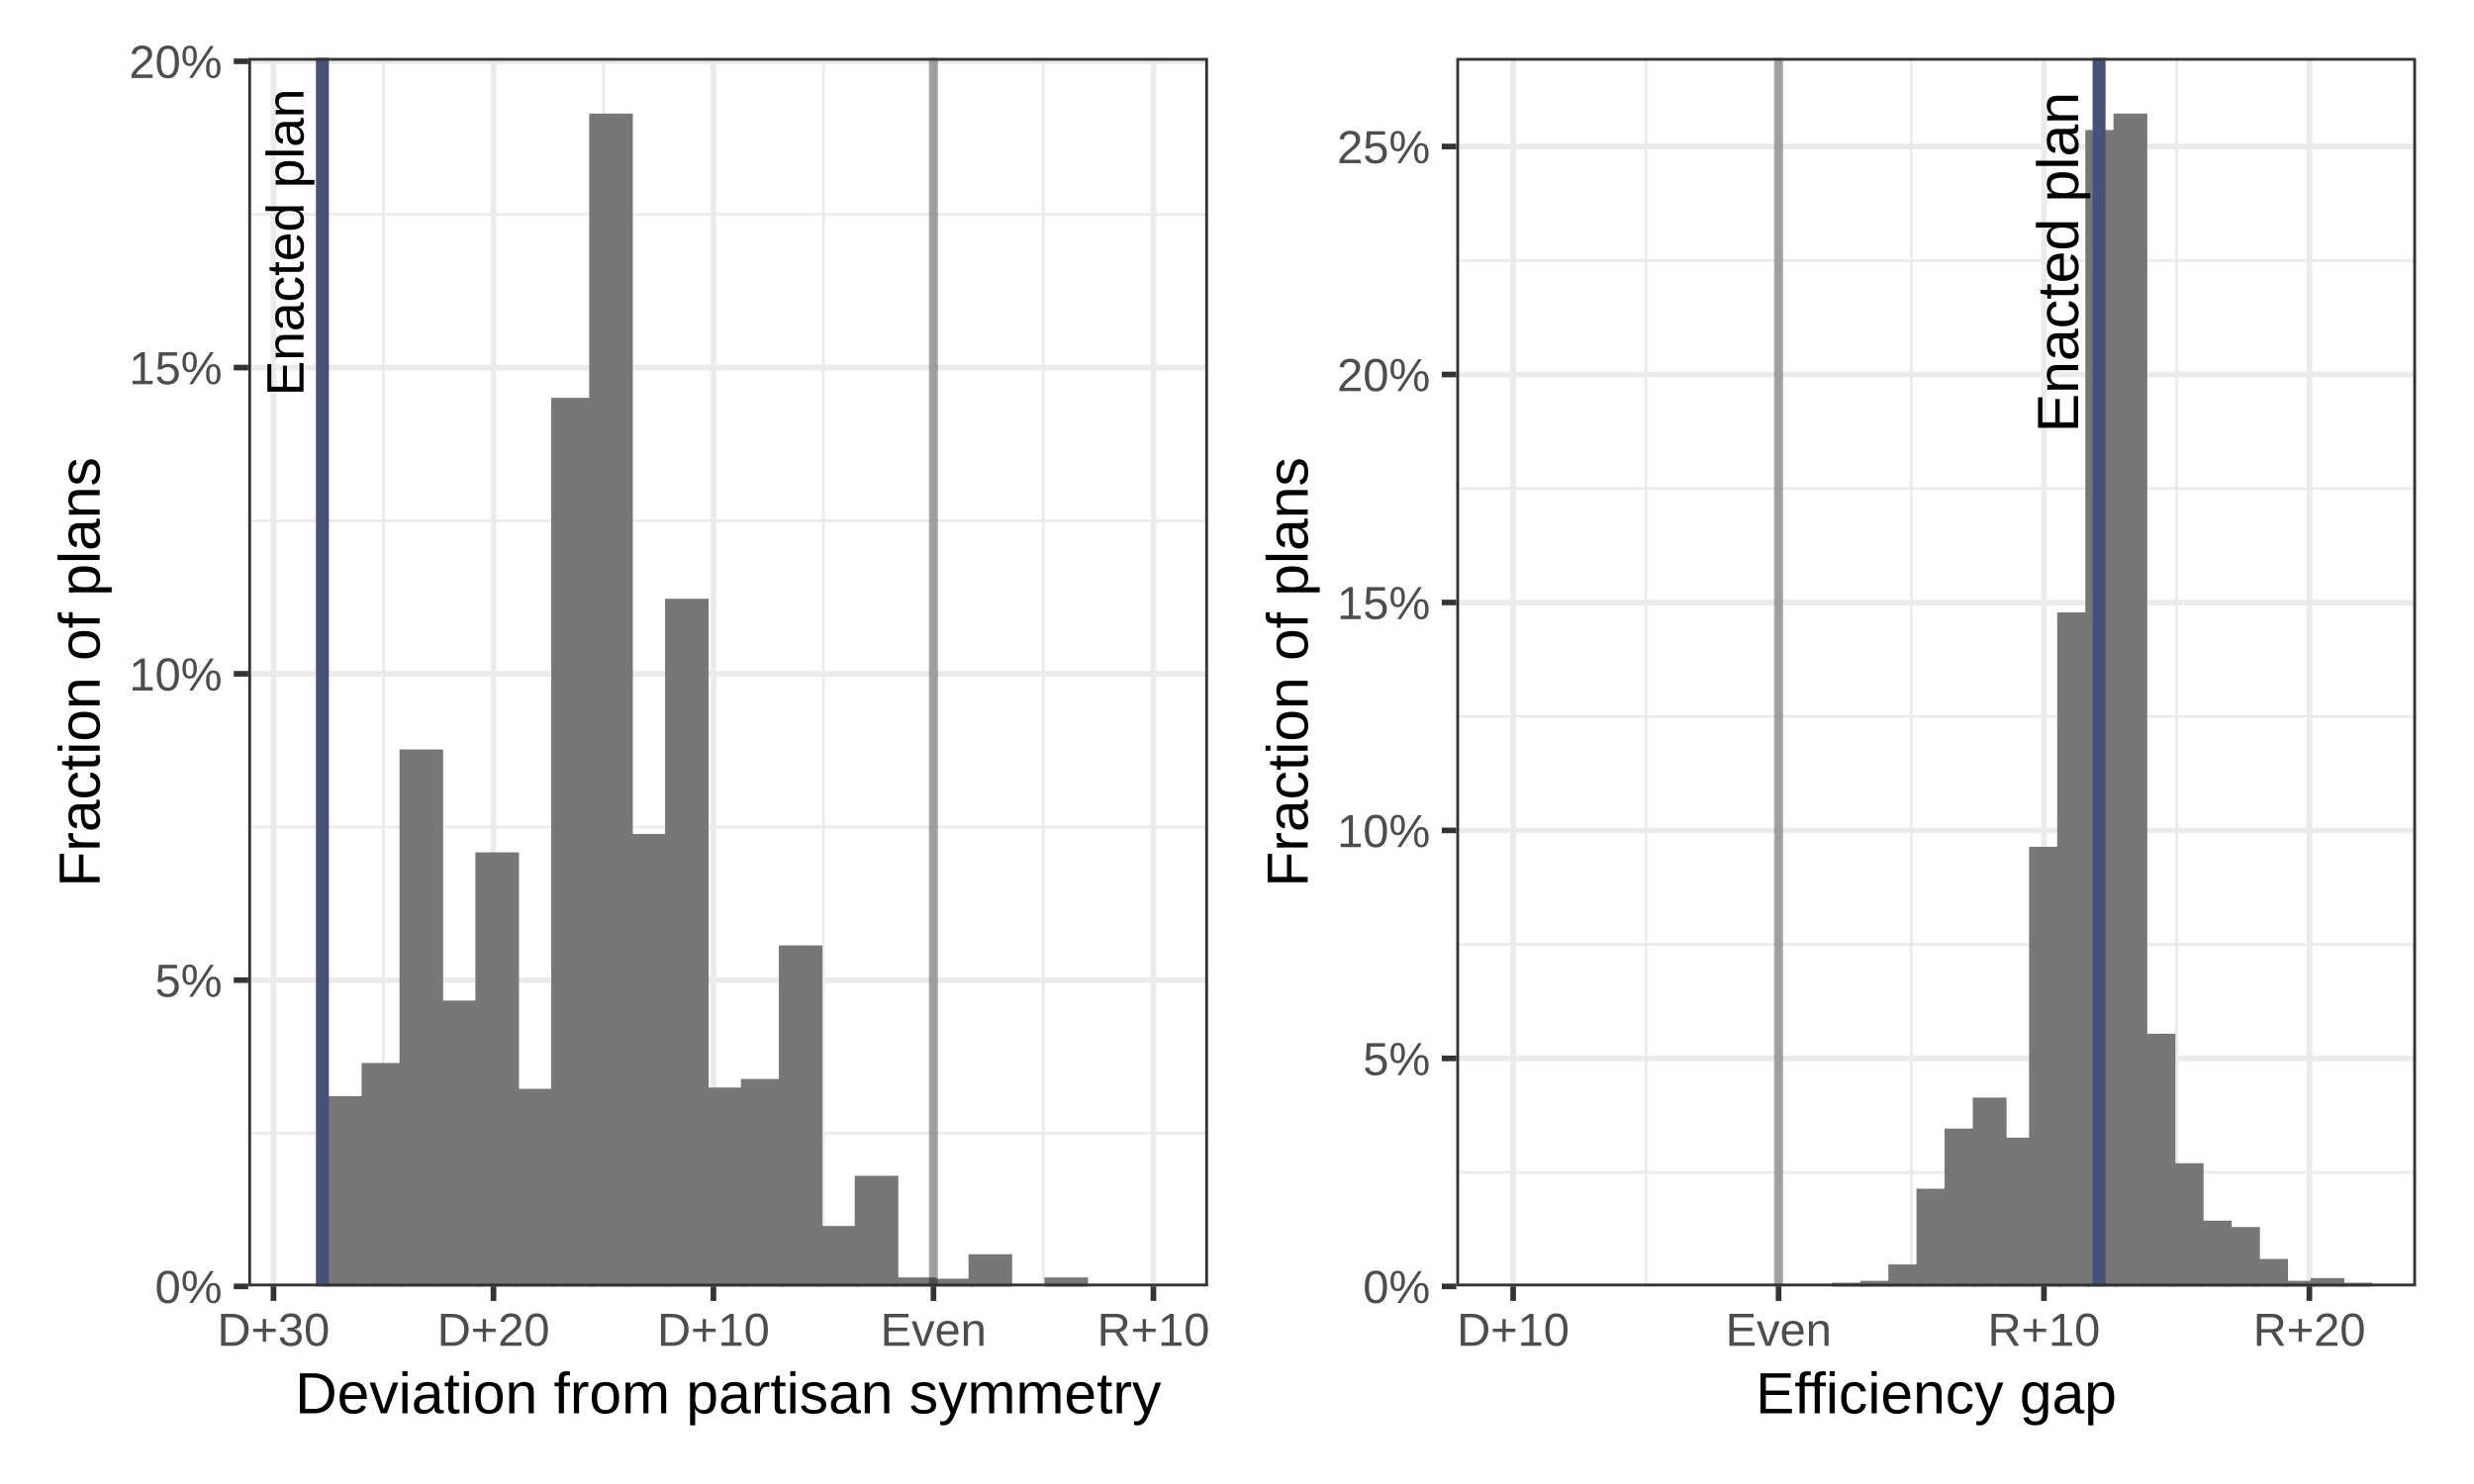
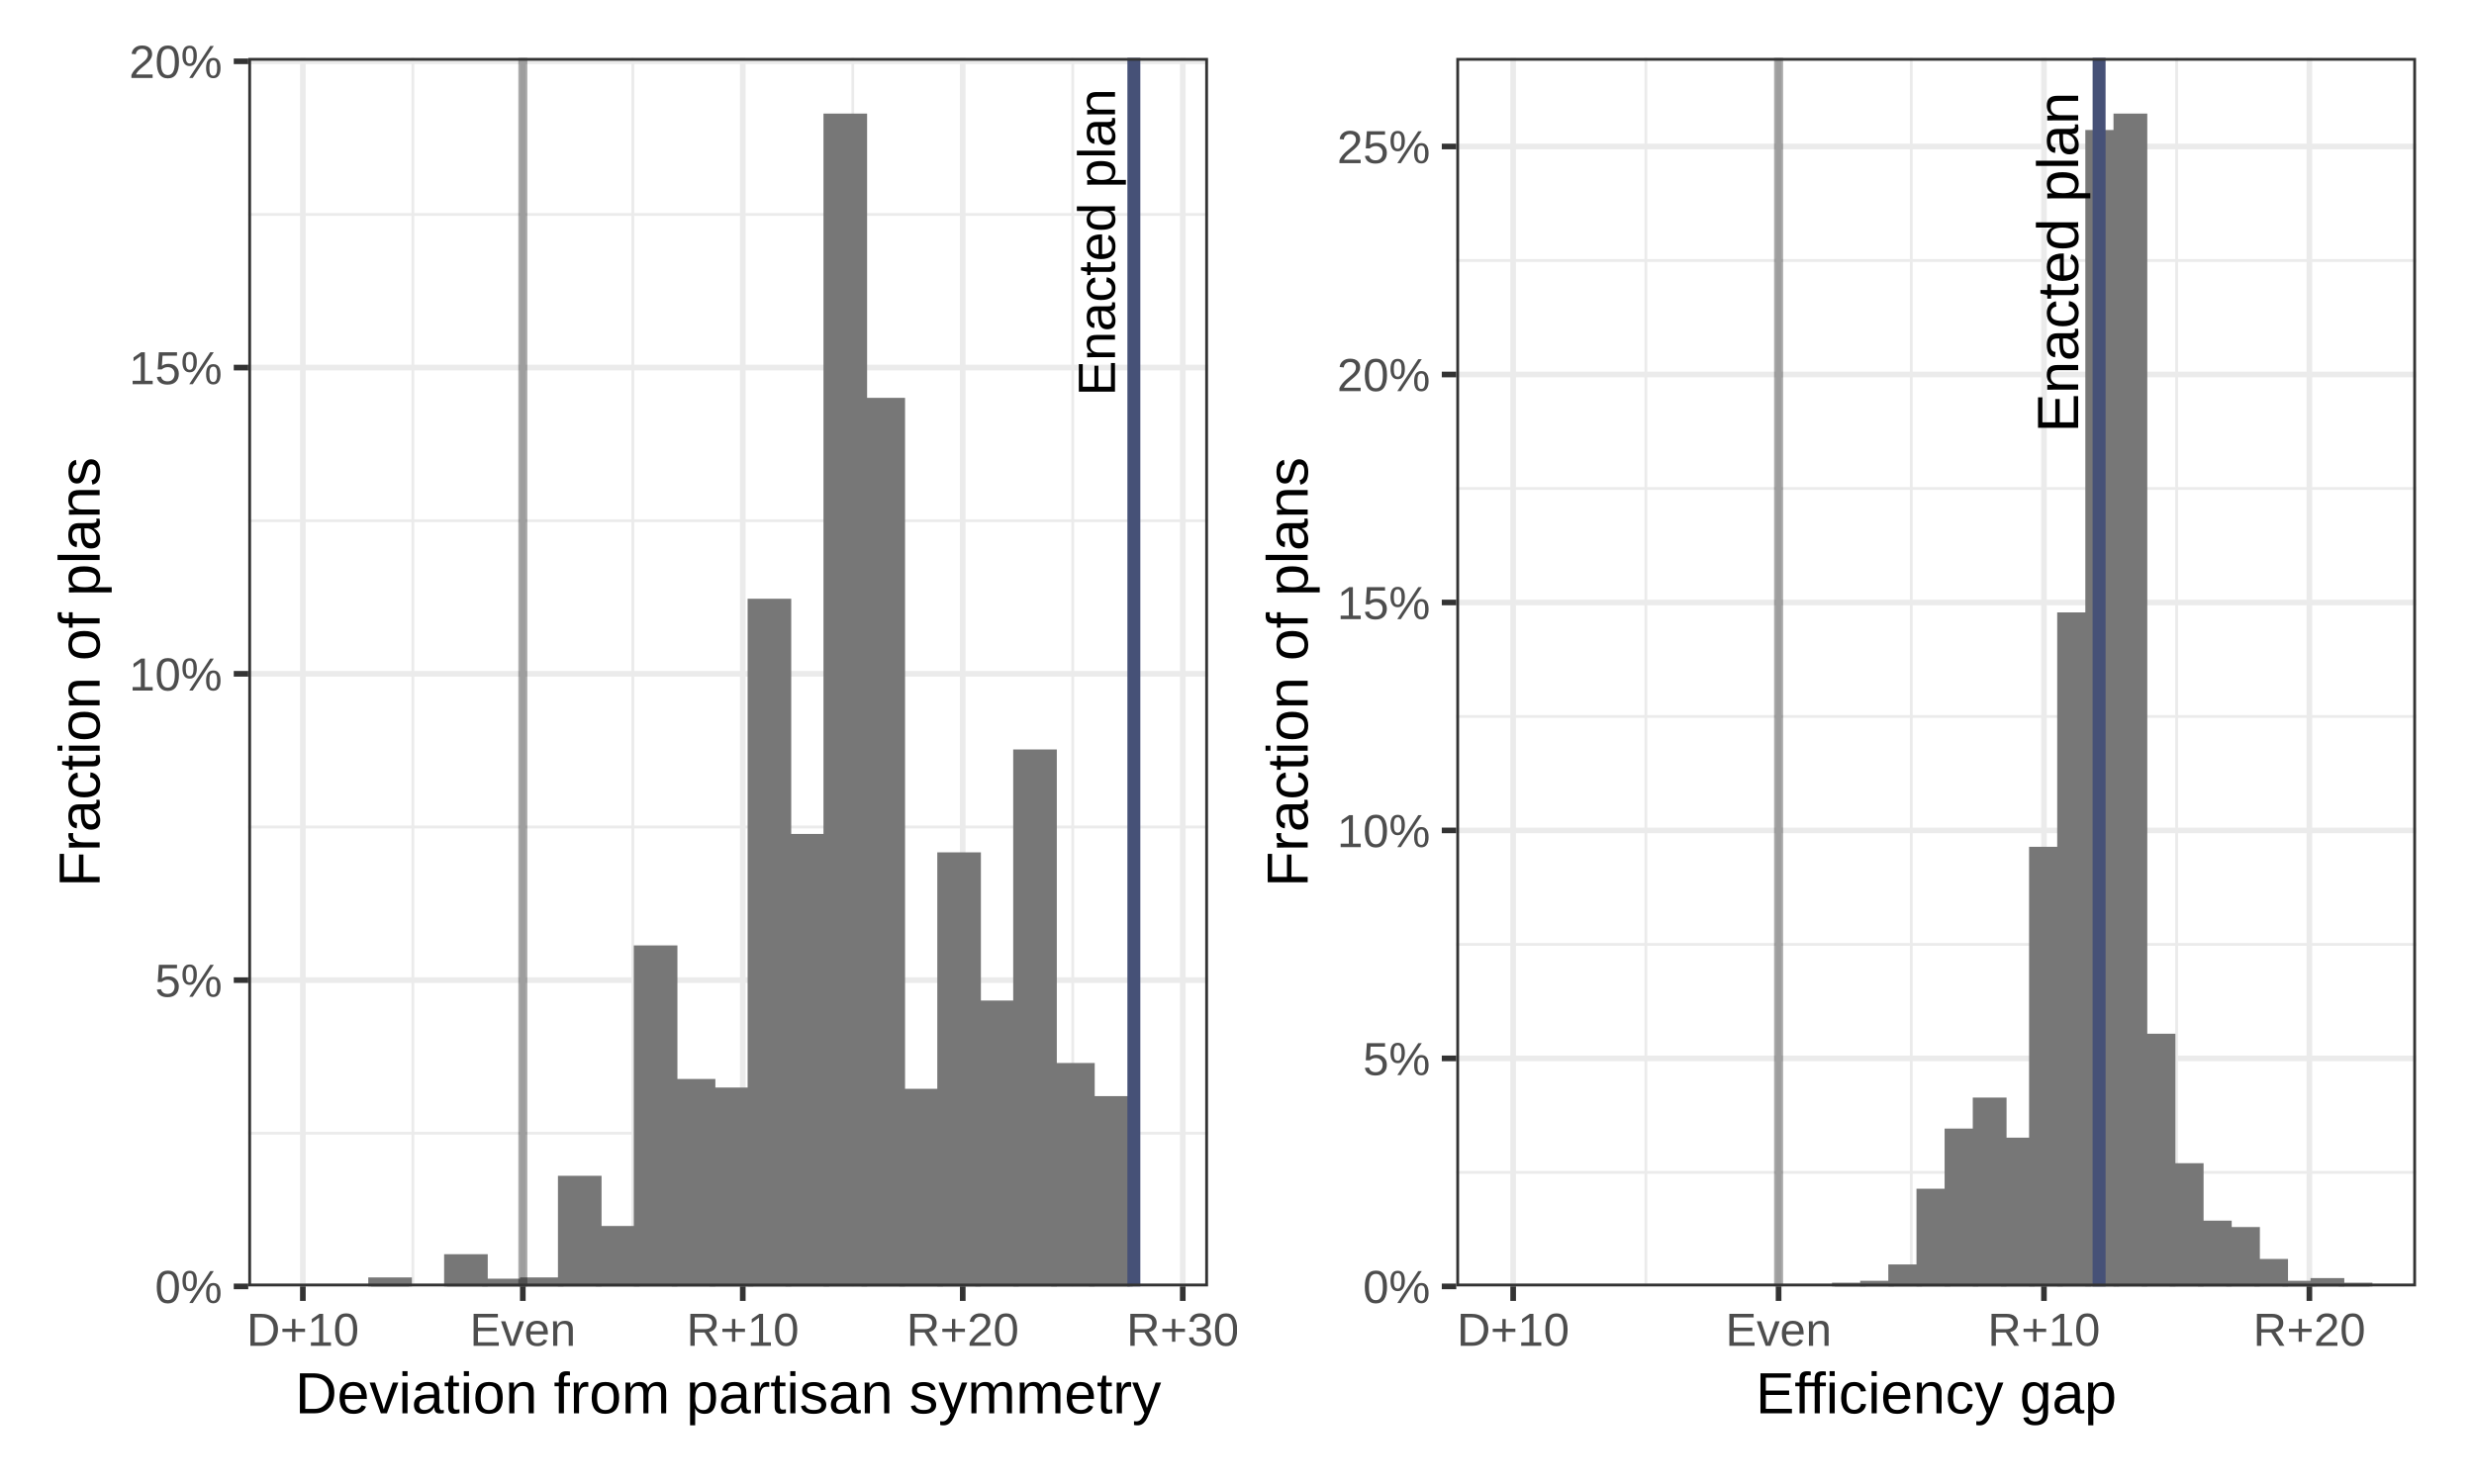
<svg xmlns="http://www.w3.org/2000/svg" class="svglite" width="468.00pt" height="280.80pt" viewBox="0 0 468.00 280.80">
  <defs>
    <style type="text/css">
    .svglite line, .svglite polyline, .svglite polygon, .svglite path, .svglite rect, .svglite circle {
      fill: none;
      stroke: #000000;
      stroke-linecap: round;
      stroke-linejoin: round;
      stroke-miterlimit: 10.00;
    }
    .svglite text {
      white-space: pre;
    }
  </style>
  </defs>
  <rect width="100%" height="100%" style="stroke: none; fill: #FFFFFF;" />
  <defs>
    <clipPath id="cpMC4wMHw0NjguMDB8MC4wMHwyODAuODA=">
      <rect x="0.00" y="0.00" width="468.00" height="280.80" />
    </clipPath>
  </defs>
  <g clip-path="url(#cpMC4wMHw0NjguMDB8MC4wMHwyODAuODA=)">
    <rect x="0" y="0" width="468.00" height="280.80" style="stroke-width: 1.07; stroke: #FFFFFF; fill: #FFFFFF;" />
  </g>
  <defs>
    <clipPath id="cpNS40OHwyMzQuMDB8NS40OHwyNzUuMzI=">
      <rect x="5.48" y="5.48" width="228.52" height="269.84" />
    </clipPath>
  </defs>
  <g clip-path="url(#cpNS40OHwyMzQuMDB8NS40OHwyNzUuMzI=)">
    <rect x="5.48" y="5.48" width="228.52" height="269.84" style="stroke-width: 1.07; stroke: #FFFFFF; fill: #FFFFFF;" />
  </g>
  <g clip-path="url(#cpMC4wMHw0NjguMDB8MC4wMHwyODAuODA=)">
</g>
  <defs>
    <clipPath id="cpNDYuOTZ8MjI4LjUyfDEwLjk2fDI0My40MQ==">
      <rect x="46.96" y="10.96" width="181.56" height="232.45" />
    </clipPath>
  </defs>
  <g clip-path="url(#cpNDYuOTZ8MjI4LjUyfDEwLjk2fDI0My40MQ==)">
    <rect x="46.96" y="10.96" width="181.56" height="232.45" style="stroke-width: 1.07; stroke: none; fill: #FFFFFF;" />
    <polyline points="46.96,214.43 228.52,214.43 " style="stroke-width: 0.53; stroke: #EBEBEB; stroke-linecap: butt;" />
    <polyline points="46.96,156.48 228.52,156.48 " style="stroke-width: 0.53; stroke: #EBEBEB; stroke-linecap: butt;" />
    <polyline points="46.96,98.53 228.52,98.53 " style="stroke-width: 0.53; stroke: #EBEBEB; stroke-linecap: butt;" />
    <polyline points="46.96,40.57 228.52,40.57 " style="stroke-width: 0.53; stroke: #EBEBEB; stroke-linecap: butt;" />
-     <polyline points="72.55,243.41 72.55,10.96 " style="stroke-width: 0.53; stroke: #EBEBEB; stroke-linecap: butt;" />
-     <polyline points="114.16,243.41 114.16,10.96 " style="stroke-width: 0.53; stroke: #EBEBEB; stroke-linecap: butt;" />
-     <polyline points="155.77,243.41 155.77,10.96 " style="stroke-width: 0.53; stroke: #EBEBEB; stroke-linecap: butt;" />
-     <polyline points="197.38,243.41 197.38,10.96 " style="stroke-width: 0.53; stroke: #EBEBEB; stroke-linecap: butt;" />
+     <polyline points="78.10,243.41 78.10,10.96 " style="stroke-width: 0.53; stroke: #EBEBEB; stroke-linecap: butt;" />
+     <polyline points="119.71,243.41 119.71,10.96 " style="stroke-width: 0.53; stroke: #EBEBEB; stroke-linecap: butt;" />
+     <polyline points="161.32,243.41 161.32,10.96 " style="stroke-width: 0.53; stroke: #EBEBEB; stroke-linecap: butt;" />
+     <polyline points="202.93,243.41 202.93,10.96 " style="stroke-width: 0.53; stroke: #EBEBEB; stroke-linecap: butt;" />
    <polyline points="46.96,243.41 228.52,243.41 " style="stroke-width: 1.07; stroke: #EBEBEB; stroke-linecap: butt;" />
    <polyline points="46.96,185.46 228.52,185.46 " style="stroke-width: 1.07; stroke: #EBEBEB; stroke-linecap: butt;" />
    <polyline points="46.96,127.50 228.52,127.50 " style="stroke-width: 1.07; stroke: #EBEBEB; stroke-linecap: butt;" />
    <polyline points="46.96,69.55 228.52,69.55 " style="stroke-width: 1.07; stroke: #EBEBEB; stroke-linecap: butt;" />
    <polyline points="46.96,11.60 228.52,11.60 " style="stroke-width: 1.07; stroke: #EBEBEB; stroke-linecap: butt;" />
-     <polyline points="51.74,243.41 51.74,10.96 " style="stroke-width: 1.07; stroke: #EBEBEB; stroke-linecap: butt;" />
-     <polyline points="93.35,243.41 93.35,10.96 " style="stroke-width: 1.07; stroke: #EBEBEB; stroke-linecap: butt;" />
-     <polyline points="134.96,243.41 134.96,10.96 " style="stroke-width: 1.07; stroke: #EBEBEB; stroke-linecap: butt;" />
-     <polyline points="176.58,243.41 176.58,10.96 " style="stroke-width: 1.07; stroke: #EBEBEB; stroke-linecap: butt;" />
-     <polyline points="218.19,243.41 218.19,10.96 " style="stroke-width: 1.07; stroke: #EBEBEB; stroke-linecap: butt;" />
-     <rect x="61.75" y="207.94" width="7.18" height="35.47" style="stroke-width: 1.07; stroke: #777777; stroke-linecap: square; stroke-linejoin: miter; fill: #777777;" />
-     <rect x="68.93" y="201.68" width="7.18" height="41.73" style="stroke-width: 1.07; stroke: #777777; stroke-linecap: square; stroke-linejoin: miter; fill: #777777;" />
-     <rect x="76.11" y="142.34" width="7.18" height="101.07" style="stroke-width: 1.07; stroke: #777777; stroke-linecap: square; stroke-linejoin: miter; fill: #777777;" />
-     <rect x="83.28" y="189.86" width="7.18" height="53.55" style="stroke-width: 1.07; stroke: #777777; stroke-linecap: square; stroke-linejoin: miter; fill: #777777;" />
-     <rect x="90.46" y="161.81" width="7.18" height="81.60" style="stroke-width: 1.07; stroke: #777777; stroke-linecap: square; stroke-linejoin: miter; fill: #777777;" />
-     <rect x="97.64" y="206.55" width="7.18" height="36.86" style="stroke-width: 1.07; stroke: #777777; stroke-linecap: square; stroke-linejoin: miter; fill: #777777;" />
-     <rect x="104.81" y="75.81" width="7.18" height="167.60" style="stroke-width: 1.07; stroke: #777777; stroke-linecap: square; stroke-linejoin: miter; fill: #777777;" />
-     <rect x="111.99" y="22.03" width="7.18" height="221.38" style="stroke-width: 1.07; stroke: #777777; stroke-linecap: square; stroke-linejoin: miter; fill: #777777;" />
-     <rect x="119.16" y="158.33" width="7.18" height="85.08" style="stroke-width: 1.07; stroke: #777777; stroke-linecap: square; stroke-linejoin: miter; fill: #777777;" />
-     <rect x="126.34" y="113.83" width="7.18" height="129.58" style="stroke-width: 1.07; stroke: #777777; stroke-linecap: square; stroke-linejoin: miter; fill: #777777;" />
-     <rect x="133.52" y="206.32" width="7.18" height="37.09" style="stroke-width: 1.07; stroke: #777777; stroke-linecap: square; stroke-linejoin: miter; fill: #777777;" />
-     <rect x="140.69" y="204.70" width="7.18" height="38.71" style="stroke-width: 1.07; stroke: #777777; stroke-linecap: square; stroke-linejoin: miter; fill: #777777;" />
-     <rect x="147.87" y="179.43" width="7.18" height="63.98" style="stroke-width: 1.07; stroke: #777777; stroke-linecap: square; stroke-linejoin: miter; fill: #777777;" />
-     <rect x="155.05" y="232.51" width="7.18" height="10.90" style="stroke-width: 1.07; stroke: #777777; stroke-linecap: square; stroke-linejoin: miter; fill: #777777;" />
-     <rect x="162.22" y="223.01" width="7.18" height="20.40" style="stroke-width: 1.07; stroke: #777777; stroke-linecap: square; stroke-linejoin: miter; fill: #777777;" />
-     <rect x="169.40" y="242.25" width="7.18" height="1.16" style="stroke-width: 1.07; stroke: #777777; stroke-linecap: square; stroke-linejoin: miter; fill: #777777;" />
-     <rect x="176.58" y="242.48" width="7.18" height="0.93" style="stroke-width: 1.07; stroke: #777777; stroke-linecap: square; stroke-linejoin: miter; fill: #777777;" />
-     <rect x="183.75" y="237.85" width="7.18" height="5.56" style="stroke-width: 1.07; stroke: #777777; stroke-linecap: square; stroke-linejoin: miter; fill: #777777;" />
-     <rect x="190.93" y="243.41" width="7.18" height="0.00" style="stroke-width: 1.07; stroke: #777777; stroke-linecap: square; stroke-linejoin: miter; fill: #777777;" />
-     <rect x="198.11" y="242.25" width="7.18" height="1.16" style="stroke-width: 1.07; stroke: #777777; stroke-linecap: square; stroke-linejoin: miter; fill: #777777;" />
-     <rect x="205.28" y="243.41" width="7.18" height="0.00" style="stroke-width: 1.07; stroke: #777777; stroke-linecap: square; stroke-linejoin: miter; fill: #777777;" />
-     <rect x="212.46" y="243.41" width="7.18" height="0.00" style="stroke-width: 1.07; stroke: #777777; stroke-linecap: square; stroke-linejoin: miter; fill: #777777;" />
-     <line x1="60.99" y1="243.41" x2="60.99" y2="10.96" style="stroke-width: 2.45; stroke: #465177; stroke-linecap: butt;" />
-     <line x1="176.58" y1="243.41" x2="176.58" y2="10.96" style="stroke-width: 1.71; stroke: #000000; stroke-opacity: 0.33; stroke-linecap: butt;" />
-     <text transform="translate(57.42,16.77) rotate(-90)" text-anchor="end" style="font-size: 9.96px; font-family: &quot;Arial&quot;;" textLength="58.11px" lengthAdjust="spacingAndGlyphs">Enacted plan</text>
+     <polyline points="57.29,243.41 57.29,10.96 " style="stroke-width: 1.07; stroke: #EBEBEB; stroke-linecap: butt;" />
+     <polyline points="98.90,243.41 98.90,10.96 " style="stroke-width: 1.07; stroke: #EBEBEB; stroke-linecap: butt;" />
+     <polyline points="140.51,243.41 140.51,10.96 " style="stroke-width: 1.07; stroke: #EBEBEB; stroke-linecap: butt;" />
+     <polyline points="182.12,243.41 182.12,10.96 " style="stroke-width: 1.07; stroke: #EBEBEB; stroke-linecap: butt;" />
+     <polyline points="223.74,243.41 223.74,10.96 " style="stroke-width: 1.07; stroke: #EBEBEB; stroke-linecap: butt;" />
+     <rect x="55.84" y="243.41" width="7.18" height="0.00" style="stroke-width: 1.07; stroke: #777777; stroke-linecap: square; stroke-linejoin: miter; fill: #777777;" />
+     <rect x="63.02" y="243.41" width="7.18" height="0.00" style="stroke-width: 1.07; stroke: #777777; stroke-linecap: square; stroke-linejoin: miter; fill: #777777;" />
+     <rect x="70.20" y="242.25" width="7.18" height="1.16" style="stroke-width: 1.07; stroke: #777777; stroke-linecap: square; stroke-linejoin: miter; fill: #777777;" />
+     <rect x="77.37" y="243.41" width="7.18" height="0.00" style="stroke-width: 1.07; stroke: #777777; stroke-linecap: square; stroke-linejoin: miter; fill: #777777;" />
+     <rect x="84.55" y="237.85" width="7.18" height="5.56" style="stroke-width: 1.07; stroke: #777777; stroke-linecap: square; stroke-linejoin: miter; fill: #777777;" />
+     <rect x="91.73" y="242.48" width="7.18" height="0.93" style="stroke-width: 1.07; stroke: #777777; stroke-linecap: square; stroke-linejoin: miter; fill: #777777;" />
+     <rect x="98.90" y="242.25" width="7.18" height="1.16" style="stroke-width: 1.07; stroke: #777777; stroke-linecap: square; stroke-linejoin: miter; fill: #777777;" />
+     <rect x="106.08" y="223.01" width="7.18" height="20.40" style="stroke-width: 1.07; stroke: #777777; stroke-linecap: square; stroke-linejoin: miter; fill: #777777;" />
+     <rect x="113.25" y="232.51" width="7.18" height="10.90" style="stroke-width: 1.07; stroke: #777777; stroke-linecap: square; stroke-linejoin: miter; fill: #777777;" />
+     <rect x="120.43" y="179.43" width="7.18" height="63.98" style="stroke-width: 1.07; stroke: #777777; stroke-linecap: square; stroke-linejoin: miter; fill: #777777;" />
+     <rect x="127.61" y="204.70" width="7.18" height="38.71" style="stroke-width: 1.07; stroke: #777777; stroke-linecap: square; stroke-linejoin: miter; fill: #777777;" />
+     <rect x="134.78" y="206.32" width="7.18" height="37.09" style="stroke-width: 1.07; stroke: #777777; stroke-linecap: square; stroke-linejoin: miter; fill: #777777;" />
+     <rect x="141.96" y="113.83" width="7.18" height="129.58" style="stroke-width: 1.07; stroke: #777777; stroke-linecap: square; stroke-linejoin: miter; fill: #777777;" />
+     <rect x="149.14" y="158.33" width="7.18" height="85.08" style="stroke-width: 1.07; stroke: #777777; stroke-linecap: square; stroke-linejoin: miter; fill: #777777;" />
+     <rect x="156.31" y="22.03" width="7.18" height="221.38" style="stroke-width: 1.07; stroke: #777777; stroke-linecap: square; stroke-linejoin: miter; fill: #777777;" />
+     <rect x="163.49" y="75.81" width="7.18" height="167.60" style="stroke-width: 1.07; stroke: #777777; stroke-linecap: square; stroke-linejoin: miter; fill: #777777;" />
+     <rect x="170.67" y="206.55" width="7.18" height="36.86" style="stroke-width: 1.07; stroke: #777777; stroke-linecap: square; stroke-linejoin: miter; fill: #777777;" />
+     <rect x="177.84" y="161.81" width="7.18" height="81.60" style="stroke-width: 1.07; stroke: #777777; stroke-linecap: square; stroke-linejoin: miter; fill: #777777;" />
+     <rect x="185.02" y="189.86" width="7.18" height="53.55" style="stroke-width: 1.07; stroke: #777777; stroke-linecap: square; stroke-linejoin: miter; fill: #777777;" />
+     <rect x="192.20" y="142.34" width="7.18" height="101.07" style="stroke-width: 1.07; stroke: #777777; stroke-linecap: square; stroke-linejoin: miter; fill: #777777;" />
+     <rect x="199.37" y="201.68" width="7.18" height="41.73" style="stroke-width: 1.07; stroke: #777777; stroke-linecap: square; stroke-linejoin: miter; fill: #777777;" />
+     <rect x="206.55" y="207.94" width="7.18" height="35.47" style="stroke-width: 1.07; stroke: #777777; stroke-linecap: square; stroke-linejoin: miter; fill: #777777;" />
+     <line x1="214.49" y1="243.41" x2="214.49" y2="10.96" style="stroke-width: 2.45; stroke: #465177; stroke-linecap: butt;" />
+     <line x1="98.90" y1="243.41" x2="98.90" y2="10.96" style="stroke-width: 1.71; stroke: #000000; stroke-opacity: 0.33; stroke-linecap: butt;" />
+     <text transform="translate(210.92,16.77) rotate(-90)" text-anchor="end" style="font-size: 9.96px; font-family: &quot;Arial&quot;;" textLength="58.11px" lengthAdjust="spacingAndGlyphs">Enacted plan</text>
    <rect x="46.96" y="10.96" width="181.56" height="232.45" style="stroke-width: 1.07; stroke: #333333;" />
  </g>
  <g clip-path="url(#cpMC4wMHw0NjguMDB8MC4wMHwyODAuODA=)">
    <text x="42.03" y="246.56" text-anchor="end" style="font-size: 8.80px;fill: #4D4D4D; font-family: &quot;Arial&quot;;" textLength="12.72px" lengthAdjust="spacingAndGlyphs">0%</text>
    <text x="42.03" y="188.61" text-anchor="end" style="font-size: 8.80px;fill: #4D4D4D; font-family: &quot;Arial&quot;;" textLength="12.72px" lengthAdjust="spacingAndGlyphs">5%</text>
    <text x="42.03" y="130.66" text-anchor="end" style="font-size: 8.80px;fill: #4D4D4D; font-family: &quot;Arial&quot;;" textLength="17.61px" lengthAdjust="spacingAndGlyphs">10%</text>
    <text x="42.03" y="72.70" text-anchor="end" style="font-size: 8.80px;fill: #4D4D4D; font-family: &quot;Arial&quot;;" textLength="17.61px" lengthAdjust="spacingAndGlyphs">15%</text>
    <text x="42.03" y="14.75" text-anchor="end" style="font-size: 8.80px;fill: #4D4D4D; font-family: &quot;Arial&quot;;" textLength="17.61px" lengthAdjust="spacingAndGlyphs">20%</text>
    <polyline points="44.22,243.41 46.96,243.41 " style="stroke-width: 1.07; stroke: #333333; stroke-linecap: butt;" />
    <polyline points="44.22,185.46 46.96,185.46 " style="stroke-width: 1.07; stroke: #333333; stroke-linecap: butt;" />
    <polyline points="44.22,127.50 46.96,127.50 " style="stroke-width: 1.07; stroke: #333333; stroke-linecap: butt;" />
    <polyline points="44.22,69.55 46.96,69.55 " style="stroke-width: 1.07; stroke: #333333; stroke-linecap: butt;" />
    <polyline points="44.22,11.60 46.96,11.60 " style="stroke-width: 1.07; stroke: #333333; stroke-linecap: butt;" />
-     <polyline points="51.74,246.15 51.74,243.41 " style="stroke-width: 1.07; stroke: #333333; stroke-linecap: butt;" />
-     <polyline points="93.35,246.15 93.35,243.41 " style="stroke-width: 1.07; stroke: #333333; stroke-linecap: butt;" />
-     <polyline points="134.96,246.15 134.96,243.41 " style="stroke-width: 1.07; stroke: #333333; stroke-linecap: butt;" />
-     <polyline points="176.58,246.15 176.58,243.41 " style="stroke-width: 1.07; stroke: #333333; stroke-linecap: butt;" />
-     <polyline points="218.19,246.15 218.19,243.41 " style="stroke-width: 1.07; stroke: #333333; stroke-linecap: butt;" />
-     <text x="51.74" y="254.65" text-anchor="middle" style="font-size: 8.80px;fill: #4D4D4D; font-family: &quot;Arial&quot;;" textLength="21.28px" lengthAdjust="spacingAndGlyphs">D+30</text>
-     <text x="93.35" y="254.65" text-anchor="middle" style="font-size: 8.80px;fill: #4D4D4D; font-family: &quot;Arial&quot;;" textLength="21.28px" lengthAdjust="spacingAndGlyphs">D+20</text>
-     <text x="134.96" y="254.65" text-anchor="middle" style="font-size: 8.80px;fill: #4D4D4D; font-family: &quot;Arial&quot;;" textLength="21.28px" lengthAdjust="spacingAndGlyphs">D+10</text>
-     <text x="176.58" y="254.65" text-anchor="middle" style="font-size: 8.80px;fill: #4D4D4D; font-family: &quot;Arial&quot;;" textLength="20.06px" lengthAdjust="spacingAndGlyphs">Even</text>
-     <text x="218.19" y="254.65" text-anchor="middle" style="font-size: 8.80px;fill: #4D4D4D; font-family: &quot;Arial&quot;;" textLength="21.28px" lengthAdjust="spacingAndGlyphs">R+10</text>
+     <polyline points="57.29,246.15 57.29,243.41 " style="stroke-width: 1.07; stroke: #333333; stroke-linecap: butt;" />
+     <polyline points="98.90,246.15 98.90,243.41 " style="stroke-width: 1.07; stroke: #333333; stroke-linecap: butt;" />
+     <polyline points="140.51,246.15 140.51,243.41 " style="stroke-width: 1.07; stroke: #333333; stroke-linecap: butt;" />
+     <polyline points="182.12,246.15 182.12,243.41 " style="stroke-width: 1.07; stroke: #333333; stroke-linecap: butt;" />
+     <polyline points="223.74,246.15 223.74,243.41 " style="stroke-width: 1.07; stroke: #333333; stroke-linecap: butt;" />
+     <text x="57.29" y="254.65" text-anchor="middle" style="font-size: 8.80px;fill: #4D4D4D; font-family: &quot;Arial&quot;;" textLength="21.28px" lengthAdjust="spacingAndGlyphs">D+10</text>
+     <text x="98.90" y="254.65" text-anchor="middle" style="font-size: 8.80px;fill: #4D4D4D; font-family: &quot;Arial&quot;;" textLength="20.06px" lengthAdjust="spacingAndGlyphs">Even</text>
+     <text x="140.51" y="254.65" text-anchor="middle" style="font-size: 8.80px;fill: #4D4D4D; font-family: &quot;Arial&quot;;" textLength="21.28px" lengthAdjust="spacingAndGlyphs">R+10</text>
+     <text x="182.12" y="254.65" text-anchor="middle" style="font-size: 8.80px;fill: #4D4D4D; font-family: &quot;Arial&quot;;" textLength="21.28px" lengthAdjust="spacingAndGlyphs">R+20</text>
+     <text x="223.74" y="254.65" text-anchor="middle" style="font-size: 8.80px;fill: #4D4D4D; font-family: &quot;Arial&quot;;" textLength="21.28px" lengthAdjust="spacingAndGlyphs">R+30</text>
    <text x="137.74" y="267.42" text-anchor="middle" style="font-size: 11.00px; font-family: &quot;Arial&quot;;" textLength="163.83px" lengthAdjust="spacingAndGlyphs">Deviation from partisan symmetry</text>
    <text transform="translate(18.85,127.18) rotate(-90)" text-anchor="middle" style="font-size: 11.00px; font-family: &quot;Arial&quot;;" textLength="81.32px" lengthAdjust="spacingAndGlyphs">Fraction of plans</text>
  </g>
  <defs>
    <clipPath id="cpMjM0LjAwfDQ2Mi41Mnw1LjQ4fDI3NS4zMg==">
      <rect x="234.00" y="5.48" width="228.52" height="269.84" />
    </clipPath>
  </defs>
  <g clip-path="url(#cpMjM0LjAwfDQ2Mi41Mnw1LjQ4fDI3NS4zMg==)">
    <rect x="234.00" y="5.48" width="228.52" height="269.84" style="stroke-width: 1.07; stroke: #FFFFFF; fill: #FFFFFF;" />
  </g>
  <g clip-path="url(#cpMC4wMHw0NjguMDB8MC4wMHwyODAuODA=)">
</g>
  <defs>
    <clipPath id="cpMjc1LjQ4fDQ1Ny4wNHwxMC45NnwyNDMuNDE=">
      <rect x="275.48" y="10.96" width="181.56" height="232.45" />
    </clipPath>
  </defs>
  <g clip-path="url(#cpMjc1LjQ4fDQ1Ny4wNHwxMC45NnwyNDMuNDE=)">
    <rect x="275.48" y="10.96" width="181.56" height="232.45" style="stroke-width: 1.07; stroke: none; fill: #FFFFFF;" />
    <polyline points="275.48,221.84 457.04,221.84 " style="stroke-width: 0.53; stroke: #EBEBEB; stroke-linecap: butt;" />
    <polyline points="275.48,178.70 457.04,178.70 " style="stroke-width: 0.53; stroke: #EBEBEB; stroke-linecap: butt;" />
    <polyline points="275.48,135.57 457.04,135.57 " style="stroke-width: 0.53; stroke: #EBEBEB; stroke-linecap: butt;" />
    <polyline points="275.48,92.43 457.04,92.43 " style="stroke-width: 0.53; stroke: #EBEBEB; stroke-linecap: butt;" />
    <polyline points="275.48,49.29 457.04,49.29 " style="stroke-width: 0.53; stroke: #EBEBEB; stroke-linecap: butt;" />
    <polyline points="311.34,243.41 311.34,10.96 " style="stroke-width: 0.53; stroke: #EBEBEB; stroke-linecap: butt;" />
    <polyline points="361.55,243.41 361.55,10.96 " style="stroke-width: 0.53; stroke: #EBEBEB; stroke-linecap: butt;" />
    <polyline points="411.75,243.41 411.75,10.96 " style="stroke-width: 0.53; stroke: #EBEBEB; stroke-linecap: butt;" />
    <polyline points="275.48,243.41 457.04,243.41 " style="stroke-width: 1.07; stroke: #EBEBEB; stroke-linecap: butt;" />
    <polyline points="275.48,200.27 457.04,200.27 " style="stroke-width: 1.07; stroke: #EBEBEB; stroke-linecap: butt;" />
    <polyline points="275.48,157.13 457.04,157.13 " style="stroke-width: 1.07; stroke: #EBEBEB; stroke-linecap: butt;" />
    <polyline points="275.48,114.00 457.04,114.00 " style="stroke-width: 1.07; stroke: #EBEBEB; stroke-linecap: butt;" />
    <polyline points="275.48,70.86 457.04,70.86 " style="stroke-width: 1.07; stroke: #EBEBEB; stroke-linecap: butt;" />
    <polyline points="275.48,27.72 457.04,27.72 " style="stroke-width: 1.07; stroke: #EBEBEB; stroke-linecap: butt;" />
    <polyline points="286.24,243.41 286.24,10.96 " style="stroke-width: 1.07; stroke: #EBEBEB; stroke-linecap: butt;" />
    <polyline points="336.45,243.41 336.45,10.96 " style="stroke-width: 1.07; stroke: #EBEBEB; stroke-linecap: butt;" />
    <polyline points="386.65,243.41 386.65,10.96 " style="stroke-width: 1.07; stroke: #EBEBEB; stroke-linecap: butt;" />
    <polyline points="436.86,243.41 436.86,10.96 " style="stroke-width: 1.07; stroke: #EBEBEB; stroke-linecap: butt;" />
    <rect x="288.53" y="243.41" width="5.32" height="0.00" style="stroke-width: 1.07; stroke: #777777; stroke-linecap: square; stroke-linejoin: miter; fill: #777777;" />
    <rect x="293.85" y="243.41" width="5.32" height="0.00" style="stroke-width: 1.07; stroke: #777777; stroke-linecap: square; stroke-linejoin: miter; fill: #777777;" />
    <rect x="299.18" y="243.41" width="5.32" height="0.00" style="stroke-width: 1.07; stroke: #777777; stroke-linecap: square; stroke-linejoin: miter; fill: #777777;" />
    <rect x="304.50" y="243.41" width="5.32" height="0.00" style="stroke-width: 1.07; stroke: #777777; stroke-linecap: square; stroke-linejoin: miter; fill: #777777;" />
    <rect x="309.82" y="243.41" width="5.32" height="0.00" style="stroke-width: 1.07; stroke: #777777; stroke-linecap: square; stroke-linejoin: miter; fill: #777777;" />
    <rect x="315.15" y="243.41" width="5.32" height="0.00" style="stroke-width: 1.07; stroke: #777777; stroke-linecap: square; stroke-linejoin: miter; fill: #777777;" />
    <rect x="320.47" y="243.41" width="5.32" height="0.00" style="stroke-width: 1.07; stroke: #777777; stroke-linecap: square; stroke-linejoin: miter; fill: #777777;" />
    <rect x="325.80" y="243.41" width="5.32" height="0.00" style="stroke-width: 1.07; stroke: #777777; stroke-linecap: square; stroke-linejoin: miter; fill: #777777;" />
    <rect x="331.12" y="243.41" width="5.32" height="0.00" style="stroke-width: 1.07; stroke: #777777; stroke-linecap: square; stroke-linejoin: miter; fill: #777777;" />
    <rect x="336.45" y="243.41" width="5.32" height="0.00" style="stroke-width: 1.07; stroke: #777777; stroke-linecap: square; stroke-linejoin: miter; fill: #777777;" />
    <rect x="341.77" y="243.41" width="5.32" height="0.00" style="stroke-width: 1.07; stroke: #777777; stroke-linecap: square; stroke-linejoin: miter; fill: #777777;" />
    <rect x="347.09" y="243.24" width="5.32" height="0.17" style="stroke-width: 1.07; stroke: #777777; stroke-linecap: square; stroke-linejoin: miter; fill: #777777;" />
    <rect x="352.42" y="242.89" width="5.32" height="0.52" style="stroke-width: 1.07; stroke: #777777; stroke-linecap: square; stroke-linejoin: miter; fill: #777777;" />
    <rect x="357.74" y="239.79" width="5.32" height="3.62" style="stroke-width: 1.07; stroke: #777777; stroke-linecap: square; stroke-linejoin: miter; fill: #777777;" />
    <rect x="363.07" y="225.46" width="5.32" height="17.95" style="stroke-width: 1.07; stroke: #777777; stroke-linecap: square; stroke-linejoin: miter; fill: #777777;" />
    <rect x="368.39" y="214.08" width="5.32" height="29.33" style="stroke-width: 1.07; stroke: #777777; stroke-linecap: square; stroke-linejoin: miter; fill: #777777;" />
    <rect x="373.72" y="208.21" width="5.32" height="35.20" style="stroke-width: 1.07; stroke: #777777; stroke-linecap: square; stroke-linejoin: miter; fill: #777777;" />
    <rect x="379.04" y="215.80" width="5.32" height="27.61" style="stroke-width: 1.07; stroke: #777777; stroke-linecap: square; stroke-linejoin: miter; fill: #777777;" />
    <rect x="384.37" y="160.76" width="5.32" height="82.65" style="stroke-width: 1.07; stroke: #777777; stroke-linecap: square; stroke-linejoin: miter; fill: #777777;" />
    <rect x="389.69" y="116.41" width="5.32" height="127.00" style="stroke-width: 1.07; stroke: #777777; stroke-linecap: square; stroke-linejoin: miter; fill: #777777;" />
    <rect x="395.01" y="25.13" width="5.32" height="218.28" style="stroke-width: 1.07; stroke: #777777; stroke-linecap: square; stroke-linejoin: miter; fill: #777777;" />
    <rect x="400.34" y="22.03" width="5.32" height="221.38" style="stroke-width: 1.07; stroke: #777777; stroke-linecap: square; stroke-linejoin: miter; fill: #777777;" />
    <rect x="405.66" y="196.13" width="5.32" height="47.28" style="stroke-width: 1.07; stroke: #777777; stroke-linecap: square; stroke-linejoin: miter; fill: #777777;" />
    <rect x="410.99" y="220.63" width="5.32" height="22.78" style="stroke-width: 1.07; stroke: #777777; stroke-linecap: square; stroke-linejoin: miter; fill: #777777;" />
    <rect x="416.31" y="231.50" width="5.32" height="11.91" style="stroke-width: 1.07; stroke: #777777; stroke-linecap: square; stroke-linejoin: miter; fill: #777777;" />
    <rect x="421.64" y="232.71" width="5.32" height="10.70" style="stroke-width: 1.07; stroke: #777777; stroke-linecap: square; stroke-linejoin: miter; fill: #777777;" />
    <rect x="426.96" y="238.75" width="5.32" height="4.66" style="stroke-width: 1.07; stroke: #777777; stroke-linecap: square; stroke-linejoin: miter; fill: #777777;" />
    <rect x="432.29" y="242.89" width="5.32" height="0.52" style="stroke-width: 1.07; stroke: #777777; stroke-linecap: square; stroke-linejoin: miter; fill: #777777;" />
    <rect x="437.61" y="242.37" width="5.32" height="1.04" style="stroke-width: 1.07; stroke: #777777; stroke-linecap: square; stroke-linejoin: miter; fill: #777777;" />
    <rect x="442.93" y="243.24" width="5.32" height="0.17" style="stroke-width: 1.07; stroke: #777777; stroke-linecap: square; stroke-linejoin: miter; fill: #777777;" />
    <line x1="397.08" y1="243.41" x2="397.08" y2="10.96" style="stroke-width: 2.45; stroke: #465177; stroke-linecap: butt;" />
    <line x1="336.45" y1="243.41" x2="336.45" y2="10.96" style="stroke-width: 1.71; stroke: #000000; stroke-opacity: 0.33; stroke-linecap: butt;" />
    <text transform="translate(393.12,17.40) rotate(-90)" text-anchor="end" style="font-size: 11.04px; font-family: &quot;Arial&quot;;" textLength="64.40px" lengthAdjust="spacingAndGlyphs">Enacted plan</text>
    <rect x="275.48" y="10.96" width="181.56" height="232.45" style="stroke-width: 1.07; stroke: #333333;" />
  </g>
  <g clip-path="url(#cpMC4wMHw0NjguMDB8MC4wMHwyODAuODA=)">
    <text x="270.55" y="246.56" text-anchor="end" style="font-size: 8.80px;fill: #4D4D4D; font-family: &quot;Arial&quot;;" textLength="12.72px" lengthAdjust="spacingAndGlyphs">0%</text>
    <text x="270.55" y="203.43" text-anchor="end" style="font-size: 8.80px;fill: #4D4D4D; font-family: &quot;Arial&quot;;" textLength="12.72px" lengthAdjust="spacingAndGlyphs">5%</text>
    <text x="270.55" y="160.29" text-anchor="end" style="font-size: 8.80px;fill: #4D4D4D; font-family: &quot;Arial&quot;;" textLength="17.61px" lengthAdjust="spacingAndGlyphs">10%</text>
    <text x="270.55" y="117.15" text-anchor="end" style="font-size: 8.80px;fill: #4D4D4D; font-family: &quot;Arial&quot;;" textLength="17.61px" lengthAdjust="spacingAndGlyphs">15%</text>
    <text x="270.55" y="74.01" text-anchor="end" style="font-size: 8.80px;fill: #4D4D4D; font-family: &quot;Arial&quot;;" textLength="17.61px" lengthAdjust="spacingAndGlyphs">20%</text>
    <text x="270.55" y="30.88" text-anchor="end" style="font-size: 8.80px;fill: #4D4D4D; font-family: &quot;Arial&quot;;" textLength="17.61px" lengthAdjust="spacingAndGlyphs">25%</text>
    <polyline points="272.74,243.41 275.48,243.41 " style="stroke-width: 1.07; stroke: #333333; stroke-linecap: butt;" />
    <polyline points="272.74,200.27 275.48,200.27 " style="stroke-width: 1.07; stroke: #333333; stroke-linecap: butt;" />
    <polyline points="272.74,157.13 275.48,157.13 " style="stroke-width: 1.07; stroke: #333333; stroke-linecap: butt;" />
    <polyline points="272.74,114.00 275.48,114.00 " style="stroke-width: 1.07; stroke: #333333; stroke-linecap: butt;" />
    <polyline points="272.74,70.86 275.48,70.86 " style="stroke-width: 1.07; stroke: #333333; stroke-linecap: butt;" />
    <polyline points="272.74,27.72 275.48,27.72 " style="stroke-width: 1.07; stroke: #333333; stroke-linecap: butt;" />
    <polyline points="286.24,246.15 286.24,243.41 " style="stroke-width: 1.07; stroke: #333333; stroke-linecap: butt;" />
    <polyline points="336.45,246.15 336.45,243.41 " style="stroke-width: 1.07; stroke: #333333; stroke-linecap: butt;" />
    <polyline points="386.65,246.15 386.65,243.41 " style="stroke-width: 1.07; stroke: #333333; stroke-linecap: butt;" />
    <polyline points="436.86,246.15 436.86,243.41 " style="stroke-width: 1.07; stroke: #333333; stroke-linecap: butt;" />
    <text x="286.24" y="254.65" text-anchor="middle" style="font-size: 8.80px;fill: #4D4D4D; font-family: &quot;Arial&quot;;" textLength="21.28px" lengthAdjust="spacingAndGlyphs">D+10</text>
    <text x="336.45" y="254.65" text-anchor="middle" style="font-size: 8.80px;fill: #4D4D4D; font-family: &quot;Arial&quot;;" textLength="20.06px" lengthAdjust="spacingAndGlyphs">Even</text>
    <text x="386.65" y="254.65" text-anchor="middle" style="font-size: 8.80px;fill: #4D4D4D; font-family: &quot;Arial&quot;;" textLength="21.28px" lengthAdjust="spacingAndGlyphs">R+10</text>
    <text x="436.86" y="254.65" text-anchor="middle" style="font-size: 8.80px;fill: #4D4D4D; font-family: &quot;Arial&quot;;" textLength="21.28px" lengthAdjust="spacingAndGlyphs">R+20</text>
    <text x="366.26" y="267.42" text-anchor="middle" style="font-size: 11.00px; font-family: &quot;Arial&quot;;" textLength="68.48px" lengthAdjust="spacingAndGlyphs">Efficiency gap</text>
    <text transform="translate(247.37,127.18) rotate(-90)" text-anchor="middle" style="font-size: 11.00px; font-family: &quot;Arial&quot;;" textLength="81.32px" lengthAdjust="spacingAndGlyphs">Fraction of plans</text>
  </g>
</svg>
